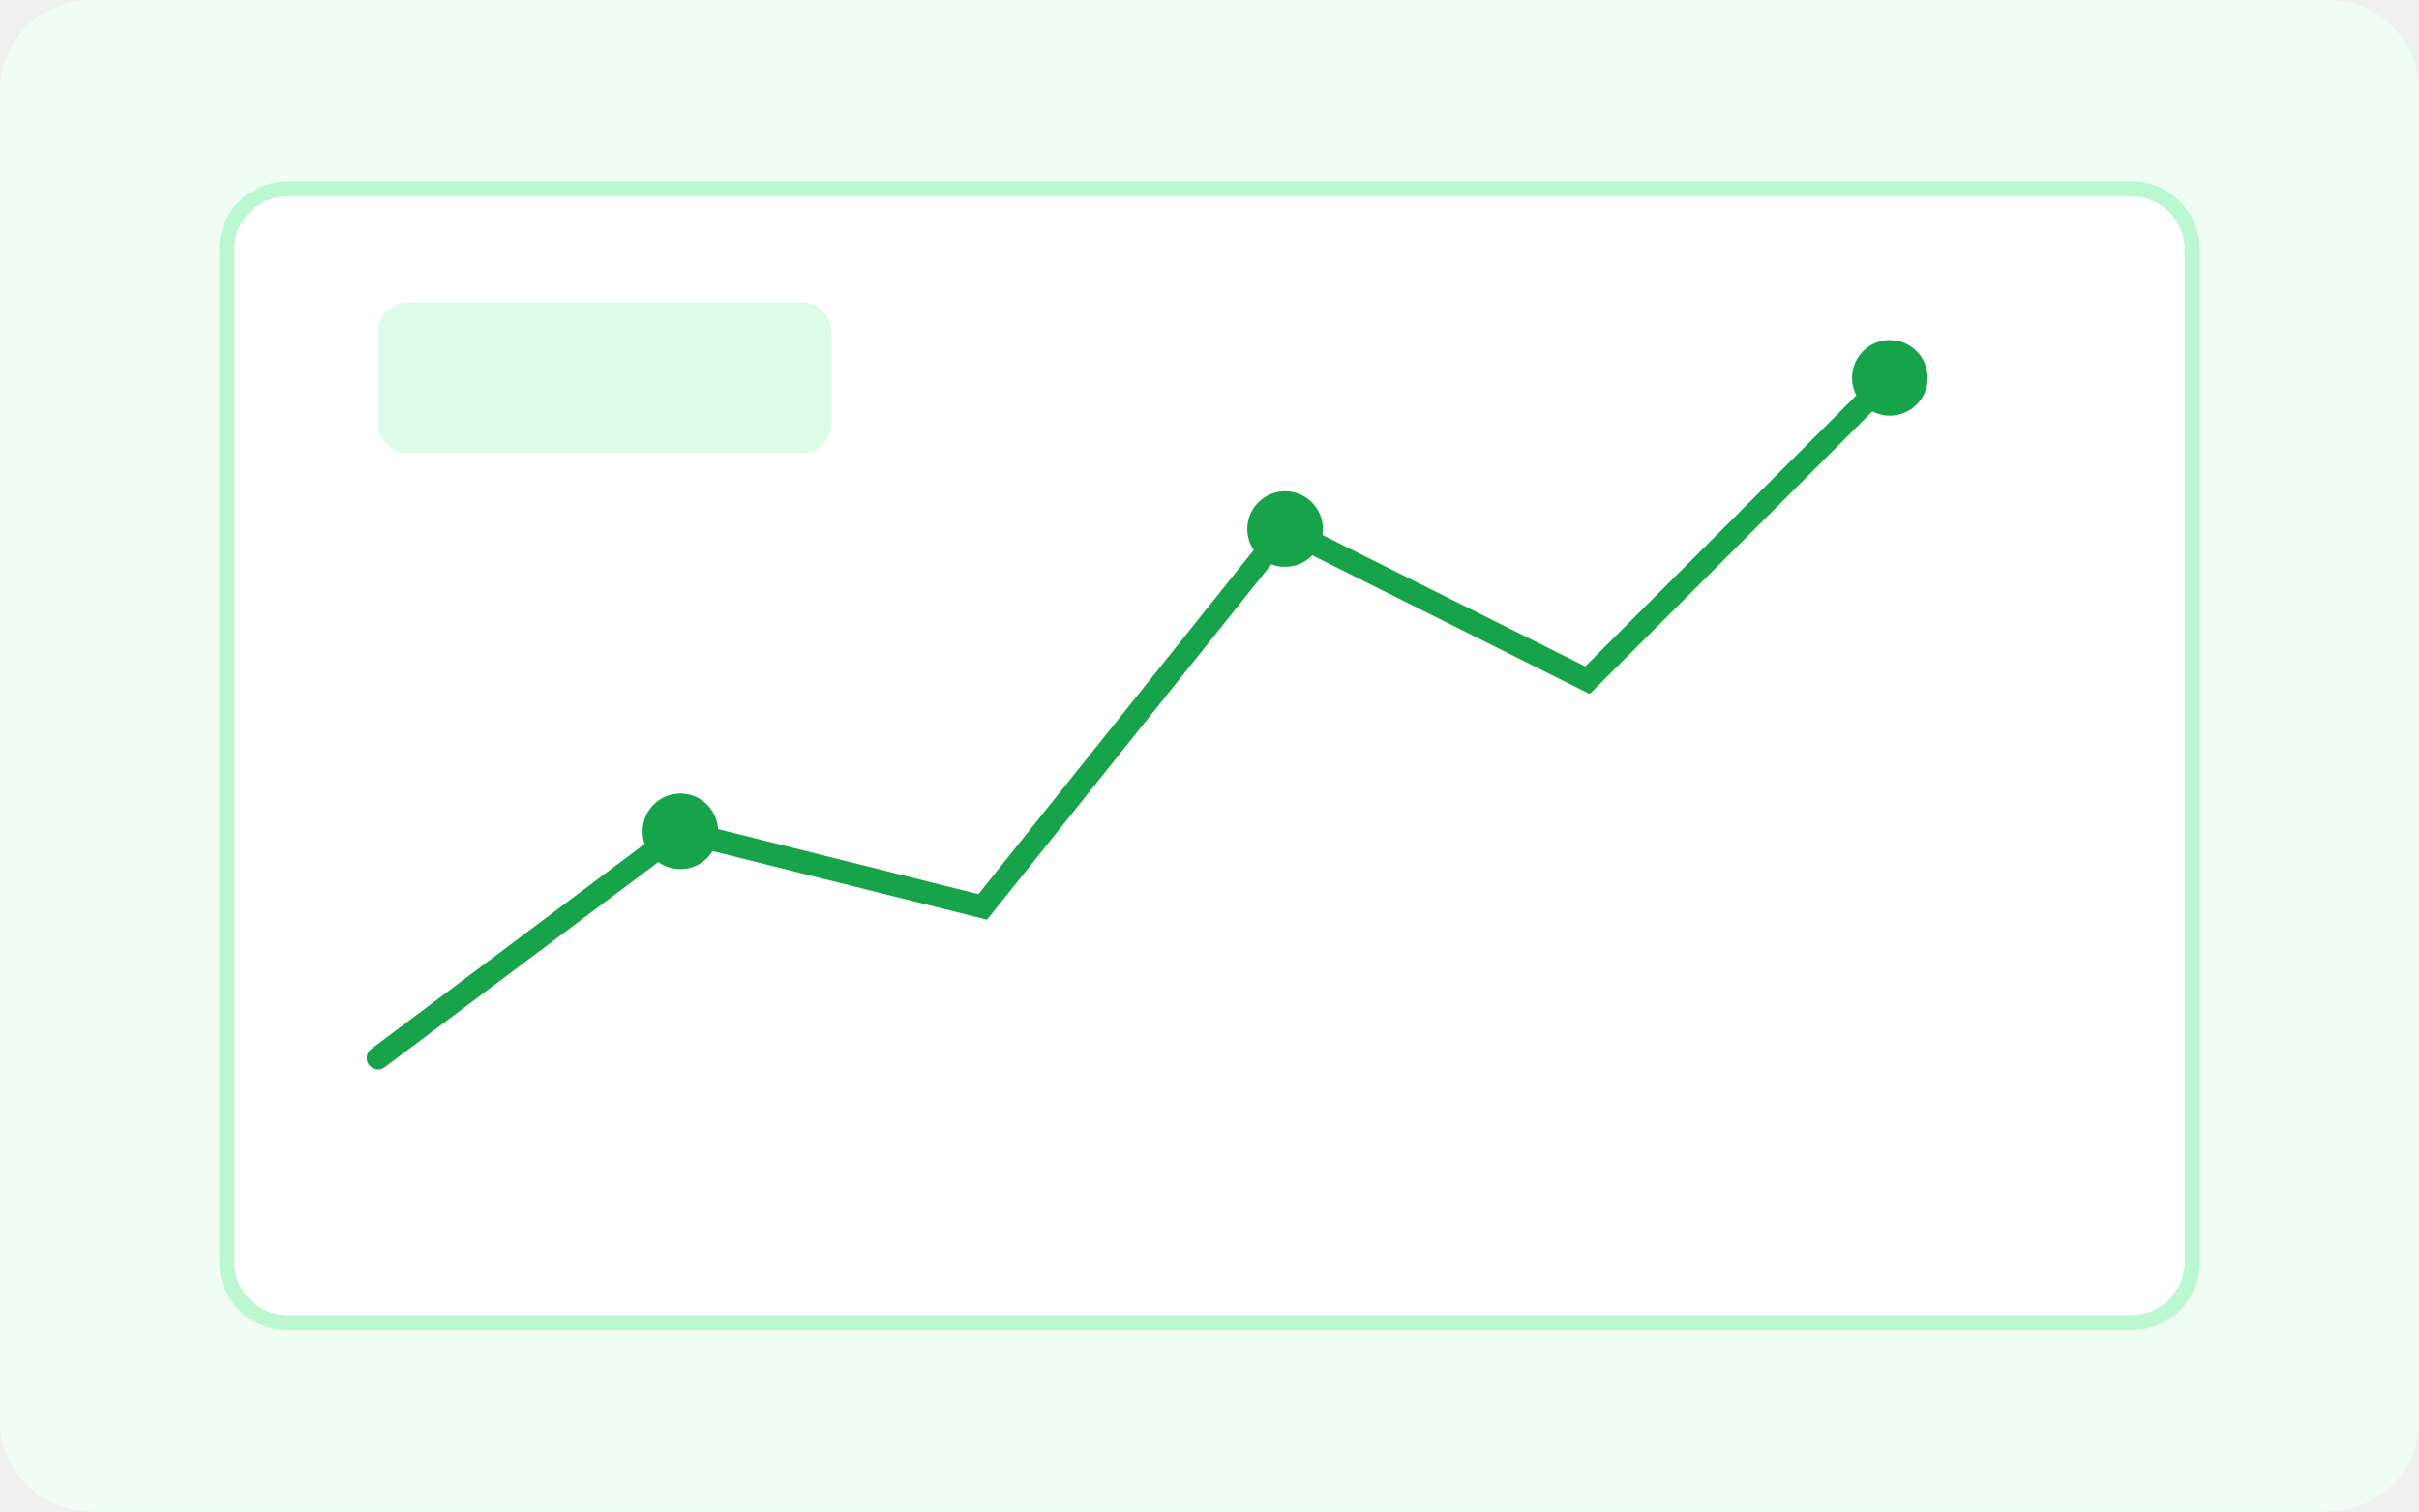
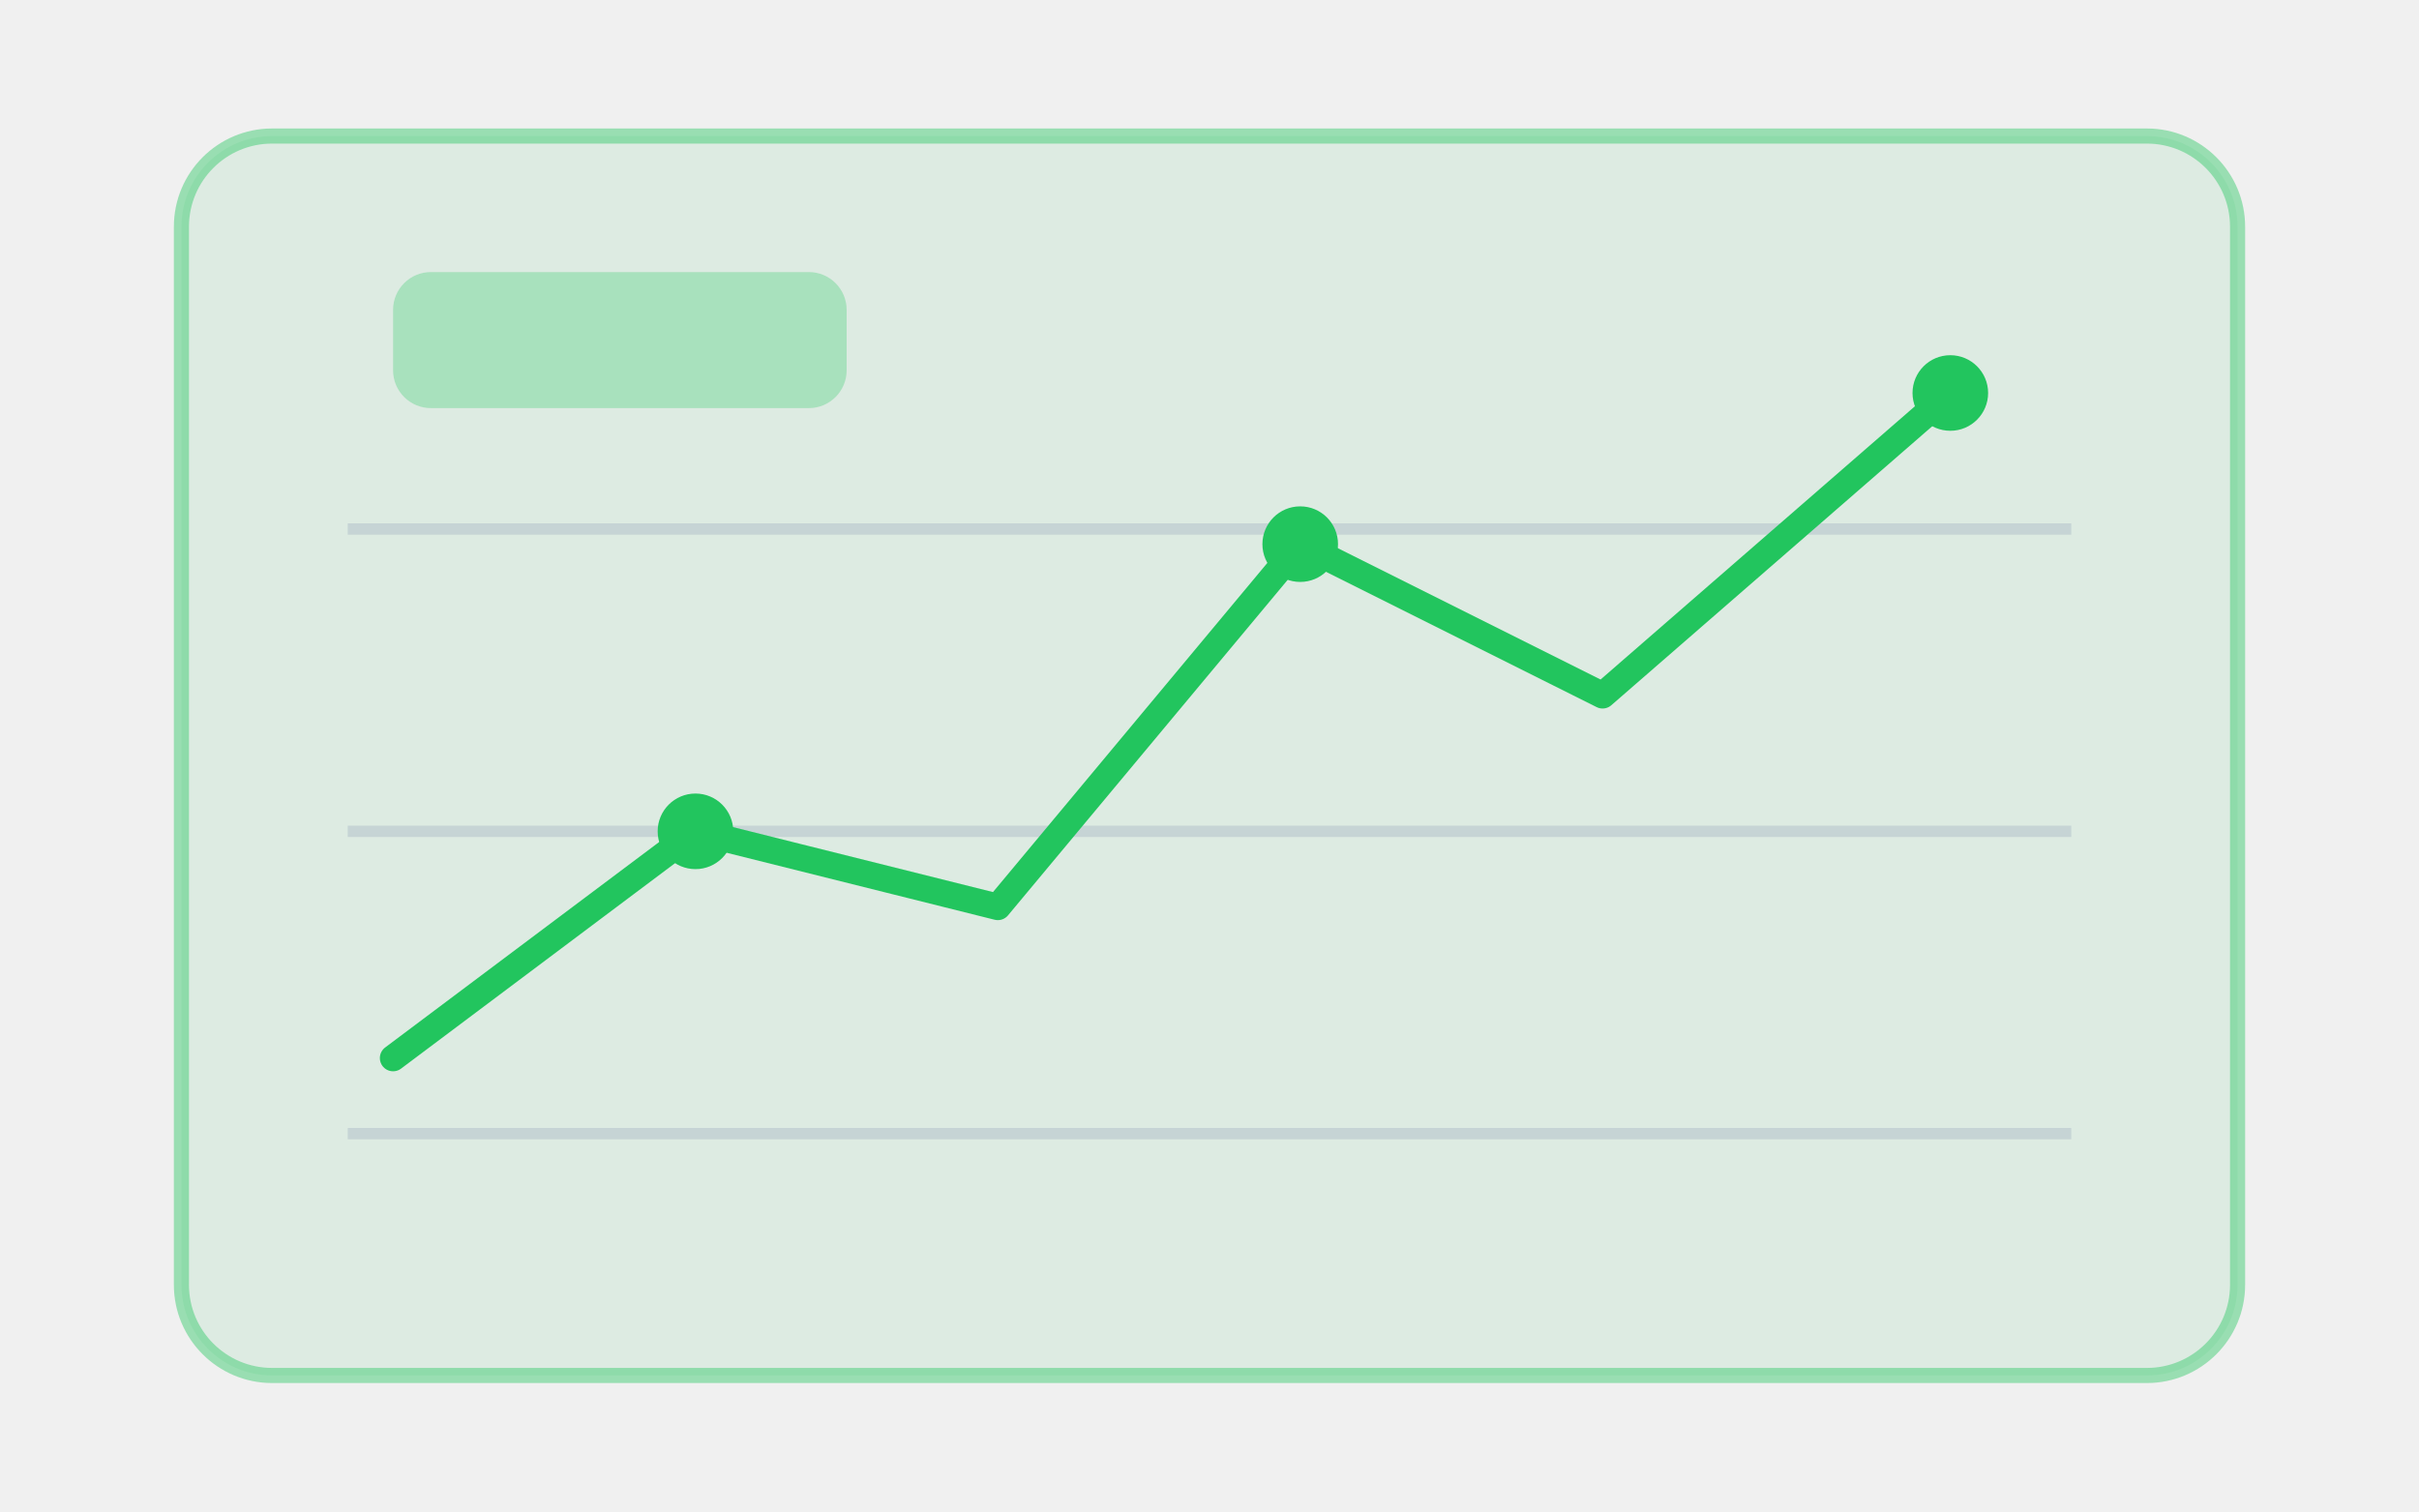
<svg xmlns="http://www.w3.org/2000/svg" viewBox="0 0 320 200" role="img" aria-hidden="true">
-   <rect width="320" height="200" fill="#f0fdf4" rx="12" />
-   <rect x="30" y="25" width="260" height="150" rx="8" fill="#fff" stroke="#bbf7d0" stroke-width="2" />
-   <polyline points="50,140 90,110 130,120 170,70 210,90 250,50" fill="none" stroke="#16a34a" stroke-width="3" stroke-linecap="round" />
-   <circle cx="90" cy="110" r="5" fill="#16a34a" />
-   <circle cx="170" cy="70" r="5" fill="#16a34a" />
-   <circle cx="250" cy="50" r="5" fill="#16a34a" />
-   <rect x="50" y="40" width="60" height="20" rx="4" fill="#dcfce7" />
+   <rect x="24" y="18" width="272" height="164" rx="12" fill="#22c55e" fill-opacity="0.09" stroke="#22c55e" stroke-opacity="0.42" stroke-width="2" />
+   <g stroke="#94a3b8" stroke-opacity="0.32" stroke-width="1.5">
+     <line x1="46" y1="150" x2="274" y2="150" />
+     <line x1="46" y1="110" x2="274" y2="110" />
+     <line x1="46" y1="70" x2="274" y2="70" />
+   </g>
+   <polyline points="52,140 92,110 132,120 172,72 212,92 258,52" fill="none" stroke="#22c55e" stroke-width="3.5" stroke-linecap="round" stroke-linejoin="round" />
+   <g fill="#22c55e">
+     <circle cx="92" cy="110" r="5" />
+     <circle cx="172" cy="72" r="5" />
+     <circle cx="258" cy="52" r="5" />
+   </g>
+   <rect x="52" y="36" width="60" height="18" rx="5" fill="#22c55e" fill-opacity="0.28" />
</svg>
